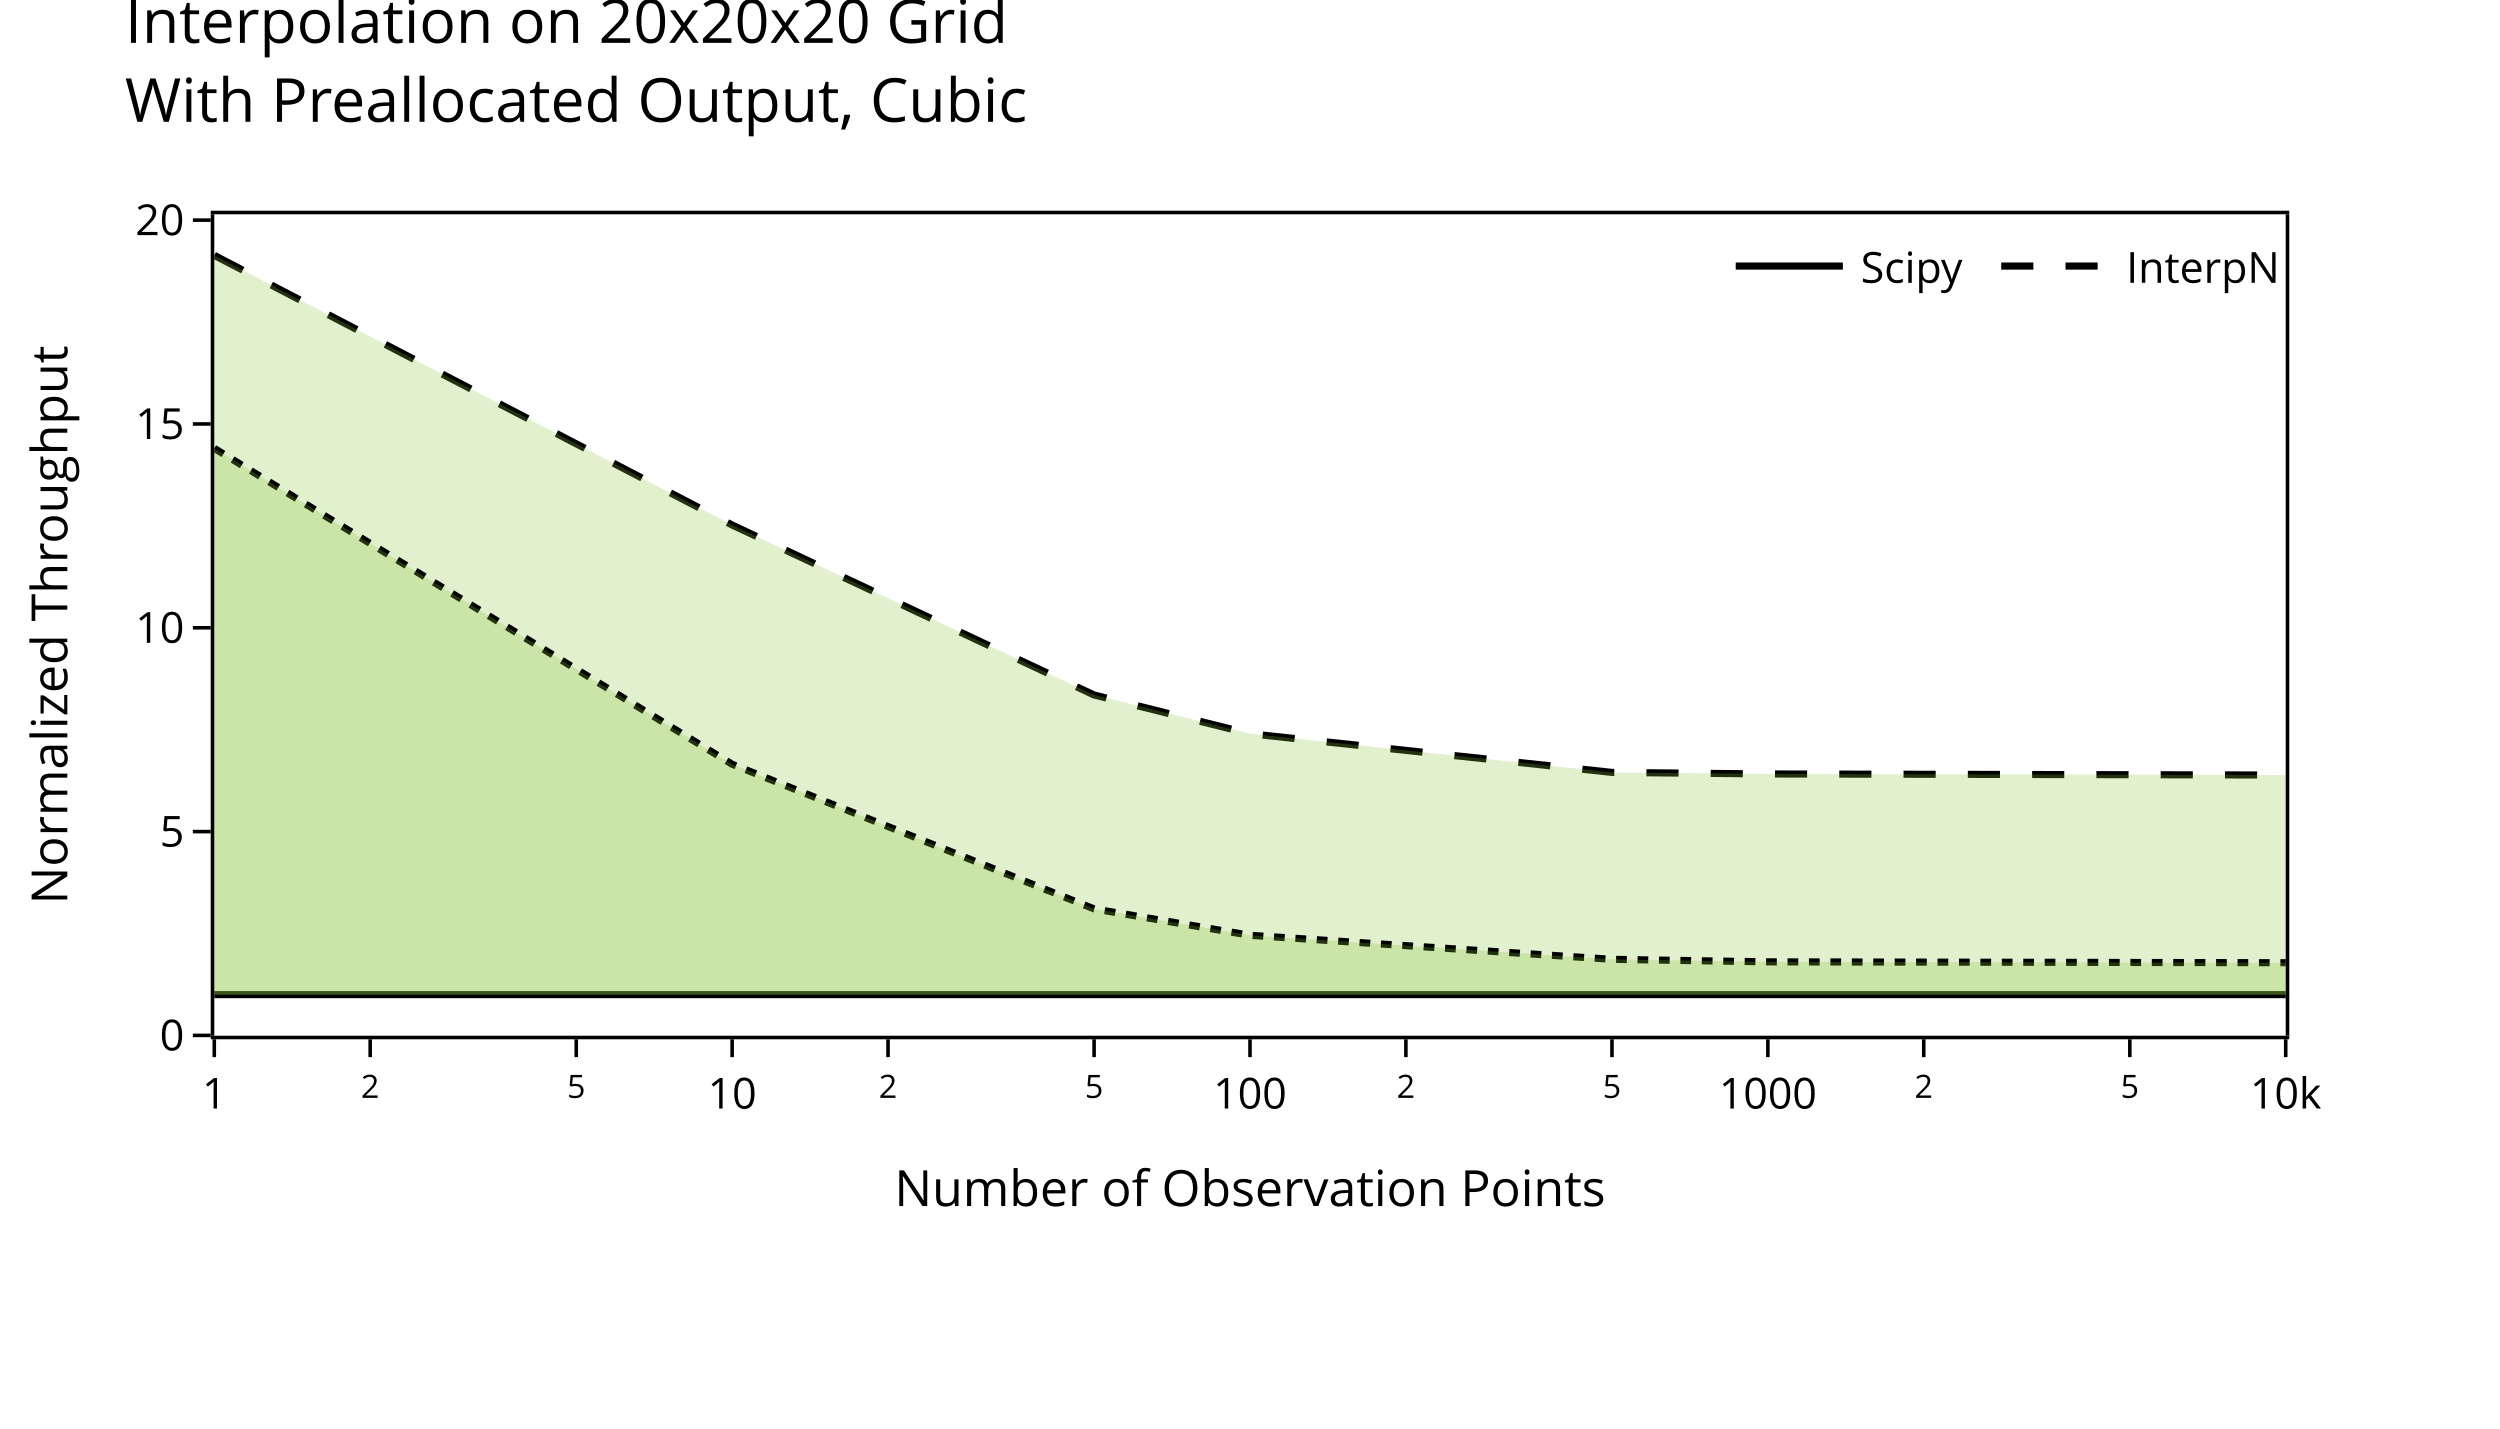
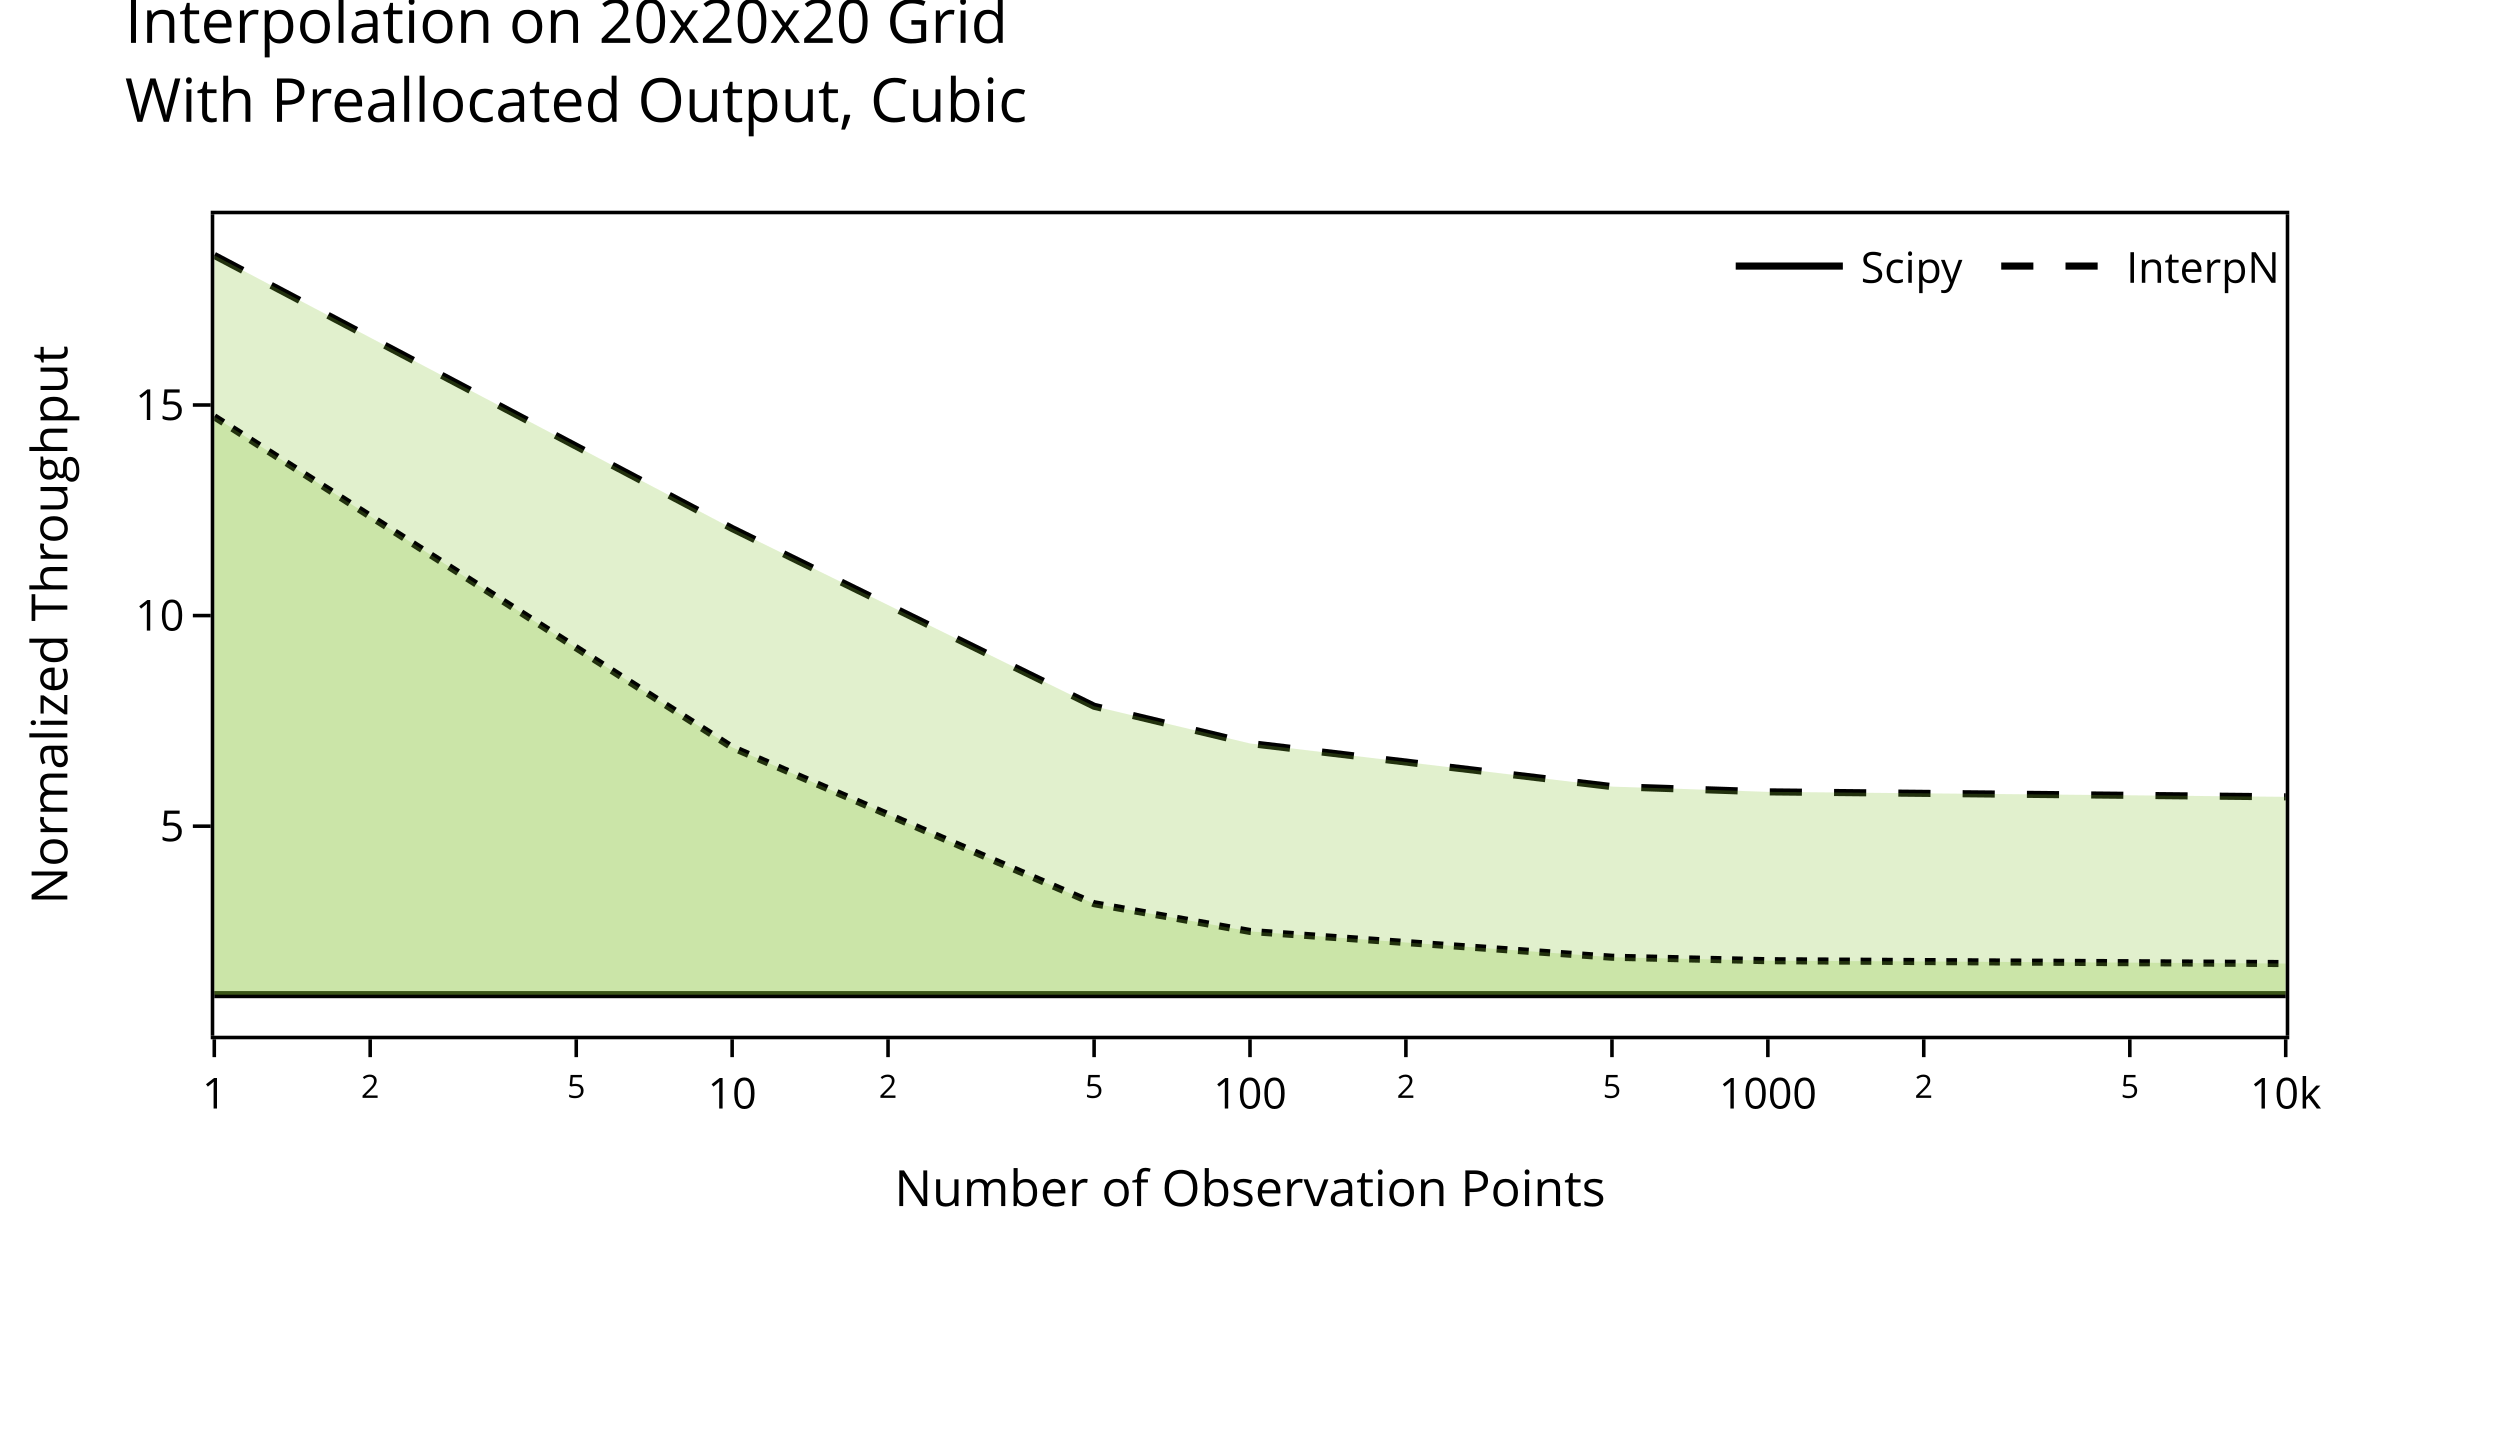
<svg xmlns="http://www.w3.org/2000/svg" class="main-svg" width="700" height="400" style="" viewBox="0 0 700 400">
  <rect x="0" y="0" width="700" height="400" style="fill: rgb(0, 0, 0); fill-opacity: 0;" />
-   <defs id="defs-842107">
+   <defs id="defs-0a8d90">
    <g class="clips">
-       <clipPath id="clip842107xyplot" class="plotclip">
+       <clipPath id="clip0a8d90xyplot" class="plotclip">
        <rect width="580" height="230" />
      </clipPath>
-       <clipPath class="axesclip" id="clip842107x">
+       <clipPath class="axesclip" id="clip0a8d90x">
        <rect x="60" y="0" width="580" height="400" />
      </clipPath>
-       <clipPath class="axesclip" id="clip842107y">
+       <clipPath class="axesclip" id="clip0a8d90y">
        <rect x="0" y="60" width="700" height="230" />
      </clipPath>
-       <clipPath class="axesclip" id="clip842107xy">
+       <clipPath class="axesclip" id="clip0a8d90xy">
        <rect x="60" y="60" width="580" height="230" />
      </clipPath>
    </g>
    <g class="gradients" />
    <g class="patterns" />
  </defs>
  <g class="bglayer">
    <rect class="bg" x="60" y="60" width="580" height="230" style="fill: rgb(0, 0, 0); fill-opacity: 0; stroke-width: 0;" />
  </g>
  <g class="layer-below">
    <g class="imagelayer" />
    <g class="shapelayer" />
  </g>
  <g class="cartesianlayer">
    <g class="subplot xy">
      <g class="layer-subplot">
        <g class="shapelayer" />
        <g class="imagelayer" />
      </g>
      <g class="minor-gridlayer">
        <g class="x" />
        <g class="y" />
      </g>
      <g class="gridlayer">
        <g class="x" />
        <g class="y" />
      </g>
      <g class="zerolinelayer" />
      <g class="layer-between">
        <g class="shapelayer" />
        <g class="imagelayer" />
      </g>
      <path class="xlines-below" />
      <path class="ylines-below" />
      <g class="overlines-below" />
      <g class="xaxislayer-below" />
      <g class="yaxislayer-below" />
      <g class="overaxes-below" />
      <g class="overplot">
-         <g class="xy" transform="translate(60,60)" clip-path="url(#clip842107xyplot)">
+         <g class="xy" transform="translate(60,60)" clip-path="url(#clip0a8d90xyplot)">
          <g class="scatterlayer mlayer">
-             <g class="trace scatter traced653d8" style="stroke-miterlimit: 2; opacity: 1;">
+             <g class="trace scatter traceee4838" style="stroke-miterlimit: 2; opacity: 1;">
              <g class="fills" />
              <g class="errorbars" />
              <g class="lines">
                <path class="js-line" d="M0,218.5L580,218.5" style="vector-effect: none; fill: none; stroke: rgb(0, 0, 0); stroke-opacity: 1; stroke-width: 2px; opacity: 1;" />
              </g>
              <g class="points" />
              <g class="text" />
            </g>
-             <g class="trace scatter trace76f0de" style="stroke-miterlimit: 2; opacity: 1;">
+             <g class="trace scatter tracee137f3" style="stroke-miterlimit: 2; opacity: 1;">
              <g class="fills" />
              <g class="errorbars" />
              <g class="lines">
-                 <path class="js-line" d="M0,11.5L145,87L246.35,134.6L290,145.45L391.35,156.27L435,156.71L580,157.01" style="vector-effect: none; fill: none; stroke: rgb(0, 0, 0); stroke-opacity: 1; stroke-dasharray: 9px, 9px; stroke-width: 2px; opacity: 1;" />
-               </g>
-               <g class="points" />
-               <g class="text" />
-             </g>
-             <g class="trace scatter trace9d8d02" style="stroke-miterlimit: 2; opacity: 1;">
+                 <path class="js-line" d="M0,11.5L145,87.98L246.35,137.75L290,148.17L391.35,160.25L435,161.72L580,163.11" style="vector-effect: none; fill: none; stroke: rgb(0, 0, 0); stroke-opacity: 1; stroke-dasharray: 9px, 9px; stroke-width: 2px; opacity: 1;" />
+               </g>
+               <g class="points" />
+               <g class="text" />
+             </g>
+             <g class="trace scatter trace23f8b7" style="stroke-miterlimit: 2; opacity: 1;">
              <g class="fills">
                <g>
-                   <path class="js-fill" d="M0,11.5L145,87L246.35,134.6L290,145.45L391.35,156.27L435,156.71L580,157.01L580,218.5L435,218.5L0,218.5Z" style="fill: rgb(139, 196, 59); fill-opacity: 0.25; stroke-width: 0;" />
+                   <path class="js-fill" d="M0,11.5L145,87.98L246.35,137.75L290,148.17L391.35,160.25L435,161.72L580,163.11L580,218.5L435,218.5L0,218.5Z" style="fill: rgb(139, 196, 59); fill-opacity: 0.25; stroke-width: 0;" />
                </g>
              </g>
              <g class="errorbars" />
              <g class="lines">
-                 <path class="js-line" d="M0,11.5L145,87L246.35,134.6L290,145.45L391.35,156.27L435,156.71L580,157.01L580,218.5L435,218.5L0,218.5" style="vector-effect: none; fill: none; stroke: rgb(0, 204, 150); stroke-opacity: 1; stroke-width: 0px; opacity: 1;" />
-               </g>
-               <g class="points" />
-               <g class="text" />
-             </g>
-             <g class="trace scatter traced977ce" style="stroke-miterlimit: 2; opacity: 1;">
+                 <path class="js-line" d="M0,11.5L145,87.98L246.35,137.75L290,148.17L391.35,160.25L435,161.72L580,163.11L580,218.5L435,218.5L0,218.5" style="vector-effect: none; fill: none; stroke: rgb(0, 204, 150); stroke-opacity: 1; stroke-width: 0px; opacity: 1;" />
+               </g>
+               <g class="points" />
+               <g class="text" />
+             </g>
+             <g class="trace scatter tracec55ff4" style="stroke-miterlimit: 2; opacity: 1;">
              <g class="fills" />
              <g class="errorbars" />
              <g class="lines">
-                 <path class="js-line" d="M0,65.54L145,153.99L246.35,194.49L290,201.88L391.35,208.61L435,209.32L580,209.56" style="vector-effect: none; fill: none; stroke: rgb(0, 0, 0); stroke-opacity: 1; stroke-dasharray: 3px, 3px; stroke-width: 2px; opacity: 1;" />
-               </g>
-               <g class="points" />
-               <g class="text" />
-             </g>
-             <g class="trace scatter tracec492bc" style="stroke-miterlimit: 2; opacity: 1;">
+                 <path class="js-line" d="M0,56.69L145,149.26L246.35,193.03L290,200.8L391.35,208.02L435,208.99L580,209.79" style="vector-effect: none; fill: none; stroke: rgb(0, 0, 0); stroke-opacity: 1; stroke-dasharray: 3px, 3px; stroke-width: 2px; opacity: 1;" />
+               </g>
+               <g class="points" />
+               <g class="text" />
+             </g>
+             <g class="trace scatter tracec7a38f" style="stroke-miterlimit: 2; opacity: 1;">
              <g class="fills">
                <g>
-                   <path class="js-fill" d="M0,65.54L145,153.99L246.35,194.49L290,201.88L391.35,208.61L435,209.32L580,209.56L580,218.5L435,218.5L0,218.5Z" style="fill: rgb(139, 196, 59); fill-opacity: 0.25; stroke-width: 0;" />
+                   <path class="js-fill" d="M0,56.69L145,149.26L246.35,193.03L290,200.8L391.35,208.02L435,208.99L580,209.79L580,218.5L435,218.5L0,218.5Z" style="fill: rgb(139, 196, 59); fill-opacity: 0.25; stroke-width: 0;" />
                </g>
              </g>
              <g class="errorbars" />
              <g class="lines">
-                 <path class="js-line" d="M0,65.54L145,153.99L246.35,194.49L290,201.88L391.35,208.61L435,209.32L580,209.56L580,218.5L435,218.5L0,218.5" style="vector-effect: none; fill: none; stroke: rgb(255, 161, 90); stroke-opacity: 1; stroke-width: 0px; opacity: 1;" />
+                 <path class="js-line" d="M0,56.69L145,149.26L246.35,193.03L290,200.8L391.35,208.02L435,208.99L580,209.79L580,218.5L435,218.5L0,218.5" style="vector-effect: none; fill: none; stroke: rgb(255, 161, 90); stroke-opacity: 1; stroke-width: 0px; opacity: 1;" />
              </g>
              <g class="points" />
              <g class="text" />
            </g>
          </g>
        </g>
      </g>
      <path class="xlines-above crisp" d="M59,290.5H641M59,59.5H641" style="fill: none; stroke-width: 1px; stroke: rgb(0, 0, 0); stroke-opacity: 1;" />
      <path class="ylines-above crisp" d="M59.5,60V290M640.5,60V290" style="fill: none; stroke-width: 1px; stroke: rgb(0, 0, 0); stroke-opacity: 1;" />
      <g class="overlines-above" />
      <g class="xaxislayer-above">
        <path class="xtick ticks crisp" d="M0,291v5" transform="translate(60,0)" style="stroke: rgb(0, 0, 0); stroke-opacity: 1; stroke-width: 1px;" />
        <path class="xtick ticks crisp" d="M0,291v5" transform="translate(103.65,0)" style="stroke: rgb(0, 0, 0); stroke-opacity: 1; stroke-width: 1px;" />
        <path class="xtick ticks crisp" d="M0,291v5" transform="translate(161.35,0)" style="stroke: rgb(0, 0, 0); stroke-opacity: 1; stroke-width: 1px;" />
        <path class="xtick ticks crisp" d="M0,291v5" transform="translate(205,0)" style="stroke: rgb(0, 0, 0); stroke-opacity: 1; stroke-width: 1px;" />
        <path class="xtick ticks crisp" d="M0,291v5" transform="translate(248.65,0)" style="stroke: rgb(0, 0, 0); stroke-opacity: 1; stroke-width: 1px;" />
        <path class="xtick ticks crisp" d="M0,291v5" transform="translate(306.35,0)" style="stroke: rgb(0, 0, 0); stroke-opacity: 1; stroke-width: 1px;" />
        <path class="xtick ticks crisp" d="M0,291v5" transform="translate(350,0)" style="stroke: rgb(0, 0, 0); stroke-opacity: 1; stroke-width: 1px;" />
        <path class="xtick ticks crisp" d="M0,291v5" transform="translate(393.65,0)" style="stroke: rgb(0, 0, 0); stroke-opacity: 1; stroke-width: 1px;" />
        <path class="xtick ticks crisp" d="M0,291v5" transform="translate(451.35,0)" style="stroke: rgb(0, 0, 0); stroke-opacity: 1; stroke-width: 1px;" />
        <path class="xtick ticks crisp" d="M0,291v5" transform="translate(495,0)" style="stroke: rgb(0, 0, 0); stroke-opacity: 1; stroke-width: 1px;" />
        <path class="xtick ticks crisp" d="M0,291v5" transform="translate(538.65,0)" style="stroke: rgb(0, 0, 0); stroke-opacity: 1; stroke-width: 1px;" />
        <path class="xtick ticks crisp" d="M0,291v5" transform="translate(596.35,0)" style="stroke: rgb(0, 0, 0); stroke-opacity: 1; stroke-width: 1px;" />
        <path class="xtick ticks crisp" d="M0,291v5" transform="translate(640,0)" style="stroke: rgb(0, 0, 0); stroke-opacity: 1; stroke-width: 1px;" />
        <g class="xtick">
          <text text-anchor="middle" x="0" y="310.4" transform="translate(60,0)" style="font-family: 'Open Sans', verdana, arial, sans-serif; font-size: 12px; fill: rgb(0, 0, 0); fill-opacity: 1; white-space: pre; opacity: 1;">1</text>
        </g>
        <g class="xtick">
          <text text-anchor="middle" x="0" y="307.4" style="font-family: 'Open Sans', verdana, arial, sans-serif; font-size: 9px; fill: rgb(0, 0, 0); fill-opacity: 1; white-space: pre; opacity: 1;" transform="translate(103.65,0)">2</text>
        </g>
        <g class="xtick">
          <text text-anchor="middle" x="0" y="307.4" style="font-family: 'Open Sans', verdana, arial, sans-serif; font-size: 9px; fill: rgb(0, 0, 0); fill-opacity: 1; white-space: pre; opacity: 1;" transform="translate(161.35,0)">5</text>
        </g>
        <g class="xtick">
          <text text-anchor="middle" x="0" y="310.4" style="font-family: 'Open Sans', verdana, arial, sans-serif; font-size: 12px; fill: rgb(0, 0, 0); fill-opacity: 1; white-space: pre; opacity: 1;" transform="translate(205,0)">10</text>
        </g>
        <g class="xtick">
          <text text-anchor="middle" x="0" y="307.4" style="font-family: 'Open Sans', verdana, arial, sans-serif; font-size: 9px; fill: rgb(0, 0, 0); fill-opacity: 1; white-space: pre; opacity: 1;" transform="translate(248.65,0)">2</text>
        </g>
        <g class="xtick">
          <text text-anchor="middle" x="0" y="307.4" style="font-family: 'Open Sans', verdana, arial, sans-serif; font-size: 9px; fill: rgb(0, 0, 0); fill-opacity: 1; white-space: pre; opacity: 1;" transform="translate(306.35,0)">5</text>
        </g>
        <g class="xtick">
          <text text-anchor="middle" x="0" y="310.4" style="font-family: 'Open Sans', verdana, arial, sans-serif; font-size: 12px; fill: rgb(0, 0, 0); fill-opacity: 1; white-space: pre; opacity: 1;" transform="translate(350,0)">100</text>
        </g>
        <g class="xtick">
          <text text-anchor="middle" x="0" y="307.4" style="font-family: 'Open Sans', verdana, arial, sans-serif; font-size: 9px; fill: rgb(0, 0, 0); fill-opacity: 1; white-space: pre; opacity: 1;" transform="translate(393.65,0)">2</text>
        </g>
        <g class="xtick">
          <text text-anchor="middle" x="0" y="307.4" style="font-family: 'Open Sans', verdana, arial, sans-serif; font-size: 9px; fill: rgb(0, 0, 0); fill-opacity: 1; white-space: pre; opacity: 1;" transform="translate(451.35,0)">5</text>
        </g>
        <g class="xtick">
          <text text-anchor="middle" x="0" y="310.4" style="font-family: 'Open Sans', verdana, arial, sans-serif; font-size: 12px; fill: rgb(0, 0, 0); fill-opacity: 1; white-space: pre; opacity: 1;" transform="translate(495,0)">1000</text>
        </g>
        <g class="xtick">
          <text text-anchor="middle" x="0" y="307.4" style="font-family: 'Open Sans', verdana, arial, sans-serif; font-size: 9px; fill: rgb(0, 0, 0); fill-opacity: 1; white-space: pre; opacity: 1;" transform="translate(538.65,0)">2</text>
        </g>
        <g class="xtick">
          <text text-anchor="middle" x="0" y="307.4" style="font-family: 'Open Sans', verdana, arial, sans-serif; font-size: 9px; fill: rgb(0, 0, 0); fill-opacity: 1; white-space: pre; opacity: 1;" transform="translate(596.35,0)">5</text>
        </g>
        <g class="xtick">
          <text text-anchor="middle" x="0" y="310.4" style="font-family: 'Open Sans', verdana, arial, sans-serif; font-size: 12px; fill: rgb(0, 0, 0); fill-opacity: 1; white-space: pre; opacity: 1;" transform="translate(640,0)">10k</text>
        </g>
      </g>
      <g class="yaxislayer-above">
-         <path class="ytick ticks crisp" d="M59,0h-5" transform="translate(0,289.91)" style="stroke: rgb(0, 0, 0); stroke-opacity: 1; stroke-width: 1px;" />
-         <path class="ytick ticks crisp" d="M59,0h-5" transform="translate(0,232.85)" style="stroke: rgb(0, 0, 0); stroke-opacity: 1; stroke-width: 1px;" />
-         <path class="ytick ticks crisp" d="M59,0h-5" transform="translate(0,175.78)" style="stroke: rgb(0, 0, 0); stroke-opacity: 1; stroke-width: 1px;" />
-         <path class="ytick ticks crisp" d="M59,0h-5" transform="translate(0,118.71)" style="stroke: rgb(0, 0, 0); stroke-opacity: 1; stroke-width: 1px;" />
-         <path class="ytick ticks crisp" d="M59,0h-5" transform="translate(0,61.64)" style="stroke: rgb(0, 0, 0); stroke-opacity: 1; stroke-width: 1px;" />
+         <path class="ytick ticks crisp" d="M59,0h-5" transform="translate(0,231.33)" style="stroke: rgb(0, 0, 0); stroke-opacity: 1; stroke-width: 1px;" />
+         <path class="ytick ticks crisp" d="M59,0h-5" transform="translate(0,172.36)" style="stroke: rgb(0, 0, 0); stroke-opacity: 1; stroke-width: 1px;" />
+         <path class="ytick ticks crisp" d="M59,0h-5" transform="translate(0,113.4)" style="stroke: rgb(0, 0, 0); stroke-opacity: 1; stroke-width: 1px;" />
        <g class="ytick">
-           <text text-anchor="end" x="51.6" y="4.2" transform="translate(0,289.91)" style="font-family: 'Open Sans', verdana, arial, sans-serif; font-size: 12px; fill: rgb(0, 0, 0); fill-opacity: 1; white-space: pre; opacity: 1;">0</text>
+           <text text-anchor="end" x="51.6" y="4.2" transform="translate(0,231.33)" style="font-family: 'Open Sans', verdana, arial, sans-serif; font-size: 12px; fill: rgb(0, 0, 0); fill-opacity: 1; white-space: pre; opacity: 1;">5</text>
        </g>
        <g class="ytick">
-           <text text-anchor="end" x="51.6" y="4.2" style="font-family: 'Open Sans', verdana, arial, sans-serif; font-size: 12px; fill: rgb(0, 0, 0); fill-opacity: 1; white-space: pre; opacity: 1;" transform="translate(0,232.85)">5</text>
+           <text text-anchor="end" x="51.6" y="4.2" style="font-family: 'Open Sans', verdana, arial, sans-serif; font-size: 12px; fill: rgb(0, 0, 0); fill-opacity: 1; white-space: pre; opacity: 1;" transform="translate(0,172.36)">10</text>
        </g>
        <g class="ytick">
-           <text text-anchor="end" x="51.6" y="4.2" style="font-family: 'Open Sans', verdana, arial, sans-serif; font-size: 12px; fill: rgb(0, 0, 0); fill-opacity: 1; white-space: pre; opacity: 1;" transform="translate(0,175.78)">10</text>
-         </g>
-         <g class="ytick">
-           <text text-anchor="end" x="51.6" y="4.2" style="font-family: 'Open Sans', verdana, arial, sans-serif; font-size: 12px; fill: rgb(0, 0, 0); fill-opacity: 1; white-space: pre; opacity: 1;" transform="translate(0,118.71)">15</text>
-         </g>
-         <g class="ytick">
-           <text text-anchor="end" x="51.6" y="4.2" style="font-family: 'Open Sans', verdana, arial, sans-serif; font-size: 12px; fill: rgb(0, 0, 0); fill-opacity: 1; white-space: pre; opacity: 1;" transform="translate(0,61.64)">20</text>
+           <text text-anchor="end" x="51.6" y="4.2" style="font-family: 'Open Sans', verdana, arial, sans-serif; font-size: 12px; fill: rgb(0, 0, 0); fill-opacity: 1; white-space: pre; opacity: 1;" transform="translate(0,113.4)">15</text>
        </g>
      </g>
      <g class="overaxes-above" />
    </g>
  </g>
  <g class="polarlayer" />
  <g class="smithlayer" />
  <g class="ternarylayer" />
  <g class="geolayer" />
  <g class="funnelarealayer" />
  <g class="pielayer" />
  <g class="iciclelayer" />
  <g class="treemaplayer" />
  <g class="sunburstlayer" />
  <g class="glimages" />
-   <defs id="topdefs-842107">
+   <defs id="topdefs-0a8d90">
    <g class="clips" />
-     <clipPath id="legend842107">
+     <clipPath id="legend0a8d90">
      <rect width="159" height="29" x="0" y="0" />
    </clipPath>
  </defs>
  <g class="layer-above">
    <g class="imagelayer" />
    <g class="shapelayer" />
  </g>
  <g class="infolayer">
    <g class="legend" pointer-events="all" transform="translate(481,60)">
      <rect class="bg" shape-rendering="crispEdges" width="159" height="29" x="0" y="0" style="stroke: rgb(68, 68, 68); stroke-opacity: 1; fill: rgb(0, 0, 0); fill-opacity: 0; stroke-width: 0px;" />
-       <g class="scrollbox" transform="" clip-path="url(#legend842107)">
+       <g class="scrollbox" transform="" clip-path="url(#legend0a8d90)">
        <g class="groups">
          <g class="traces" transform="translate(0,14.5)" style="opacity: 1;">
            <text class="legendtext" text-anchor="start" x="40" y="4.68" style="font-family: 'Open Sans', verdana, arial, sans-serif; font-size: 12px; fill: rgb(0, 0, 0); fill-opacity: 1; white-space: pre;">Scipy</text>
            <g class="layers" style="opacity: 1;">
              <g class="legendfill" />
              <g class="legendlines">
                <path class="js-line" d="M5,0h30" style="fill: none; stroke: rgb(0, 0, 0); stroke-opacity: 1; stroke-width: 2px;" />
              </g>
              <g class="legendsymbols">
                <g class="legendpoints" />
              </g>
            </g>
            <rect class="legendtoggle" x="0" y="-9.5" width="71.844" height="19" style="fill: rgb(0, 0, 0); fill-opacity: 0;" />
          </g>
          <g class="traces" transform="translate(74.34375,14.5)" style="opacity: 1;">
            <text class="legendtext" text-anchor="start" x="40" y="4.68" style="font-family: 'Open Sans', verdana, arial, sans-serif; font-size: 12px; fill: rgb(0, 0, 0); fill-opacity: 1; white-space: pre;">InterpN</text>
            <g class="layers" style="opacity: 1;">
              <g class="legendfill" />
              <g class="legendlines">
                <path class="js-line" d="M5,0h30" style="fill: none; stroke: rgb(0, 0, 0); stroke-opacity: 1; stroke-dasharray: 9px, 9px; stroke-width: 2px;" />
              </g>
              <g class="legendsymbols">
                <g class="legendpoints" />
              </g>
            </g>
            <rect class="legendtoggle" x="0" y="-9.5" width="81.859" height="19" style="fill: rgb(0, 0, 0); fill-opacity: 0;" />
          </g>
        </g>
      </g>
      <rect class="scrollbar" rx="20" ry="3" width="0" height="0" x="0" y="0" style="fill: rgb(128, 139, 164); fill-opacity: 1;" />
    </g>
    <g class="g-gtitle">
      <text class="gtitle" x="35" y="12" text-anchor="start" dy="0.7em" style="opacity: 1; font-family: 'Open Sans', verdana, arial, sans-serif; font-size: 17px; fill: rgb(0, 0, 0); fill-opacity: 1; white-space: pre;">
        <tspan class="line" dy="0em" x="35" y="12">Interpolation on 20x20x20 Grid</tspan>
        <tspan class="line" dy="1.3em" x="35" y="12">With Preallocated Output, Cubic</tspan>
      </text>
    </g>
    <g class="g-xtitle">
      <text class="xtitle" x="350" y="337.706" text-anchor="middle" style="opacity: 1; font-family: 'Open Sans', verdana, arial, sans-serif; font-size: 14px; fill: rgb(0, 0, 0); fill-opacity: 1; white-space: pre;">Number of Observation Points</text>
    </g>
    <g class="g-ytitle">
      <text class="ytitle" transform="rotate(-90,18.85,175)" x="18.85" y="175" text-anchor="middle" style="opacity: 1; font-family: 'Open Sans', verdana, arial, sans-serif; font-size: 14px; fill: rgb(0, 0, 0); fill-opacity: 1; white-space: pre;">Normalized Throughput</text>
    </g>
  </g>
</svg>
